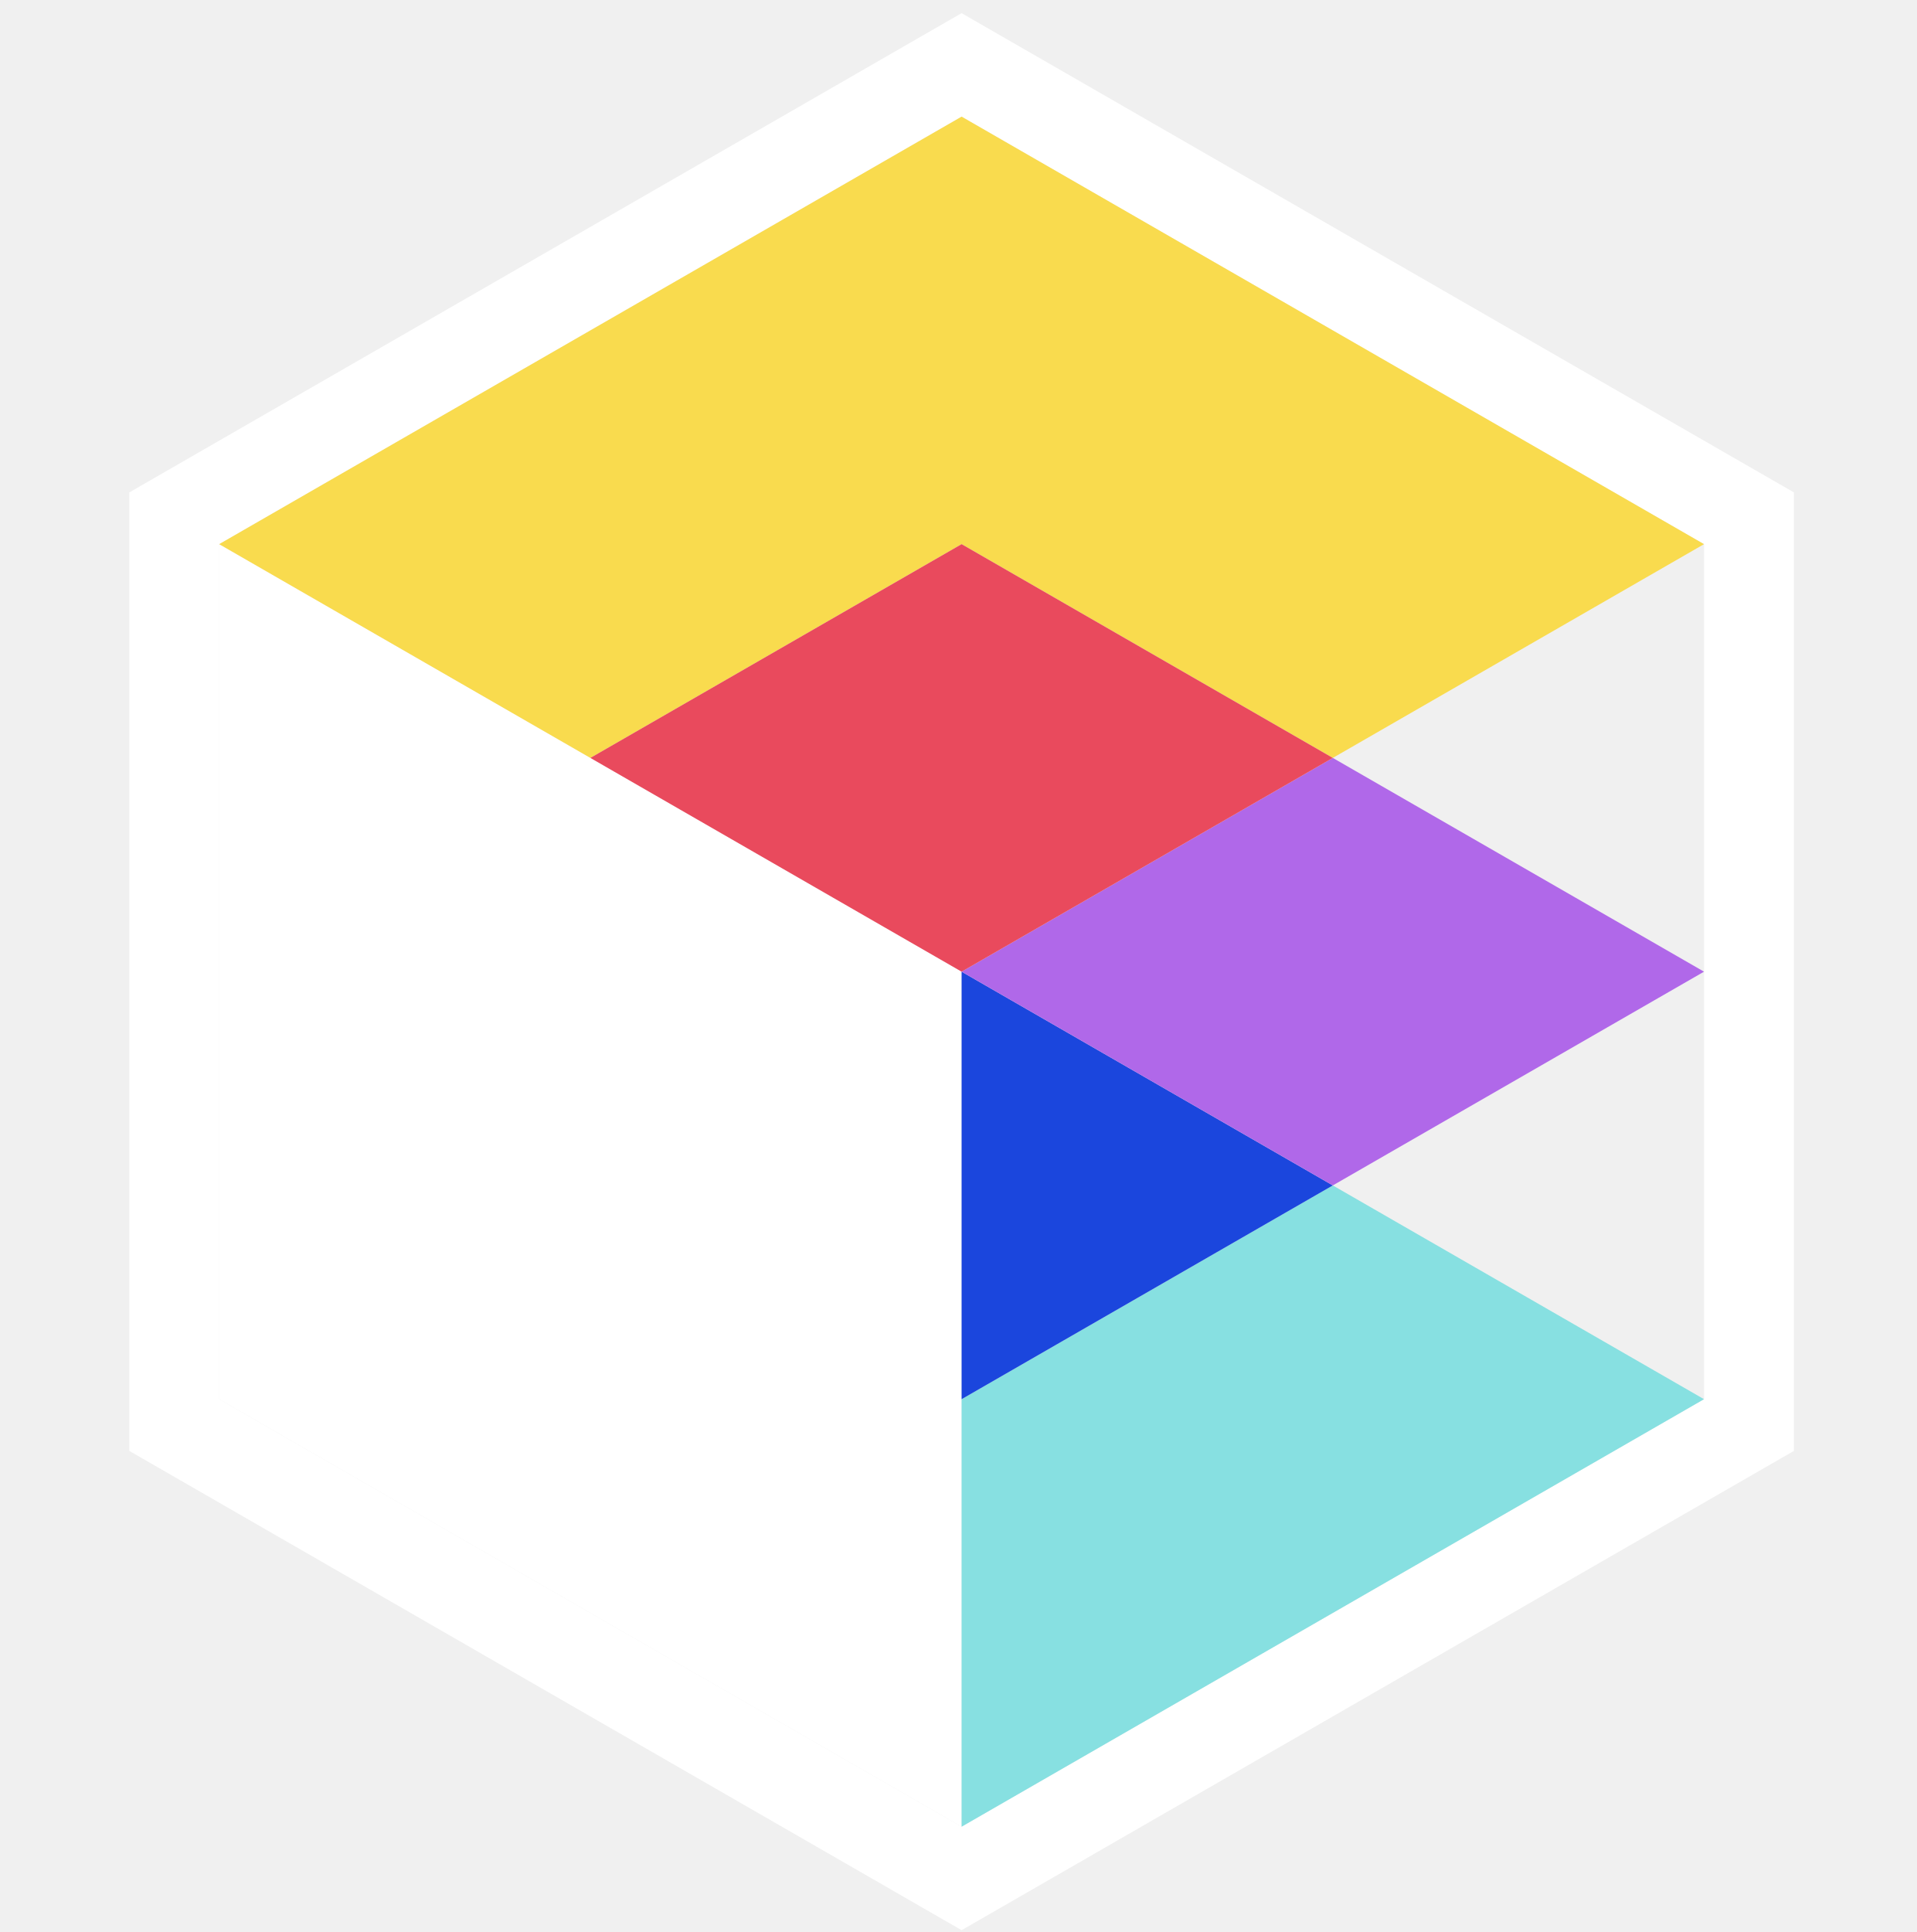
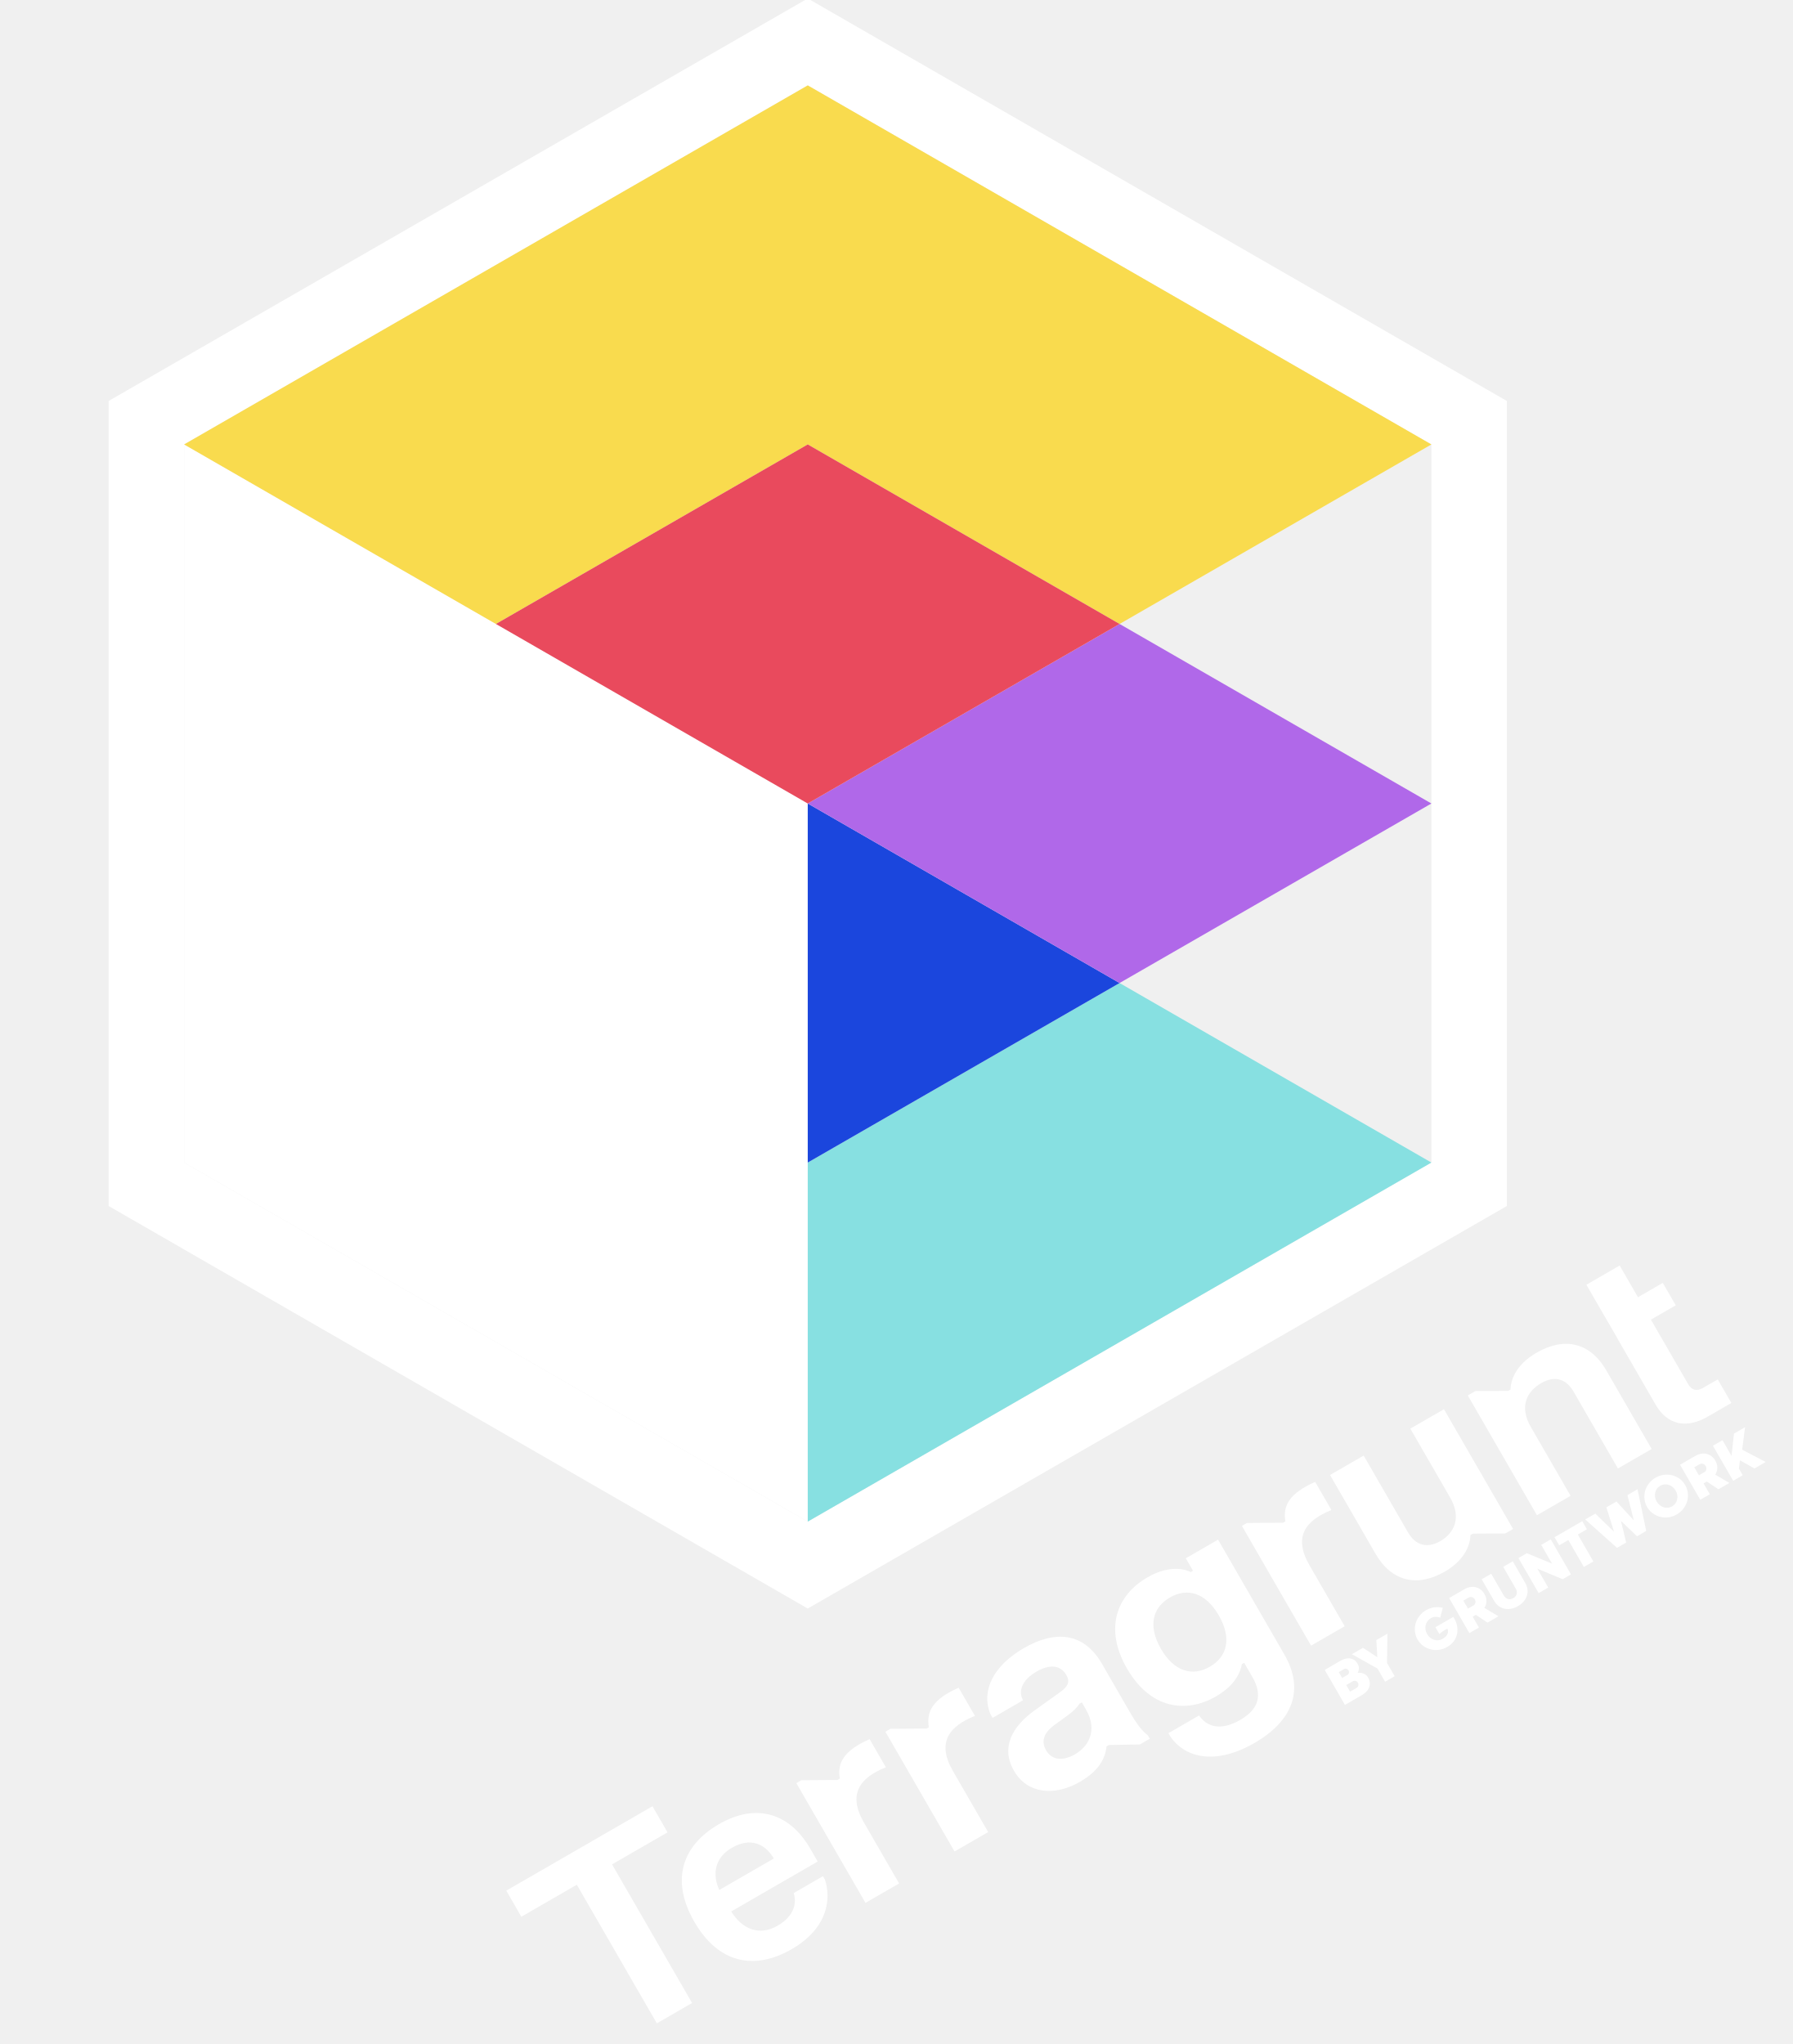
- <svg xmlns="http://www.w3.org/2000/svg" width="128" height="129" viewBox="0 0 128 129" fill="none">
-   <path fill-rule="evenodd" clip-rule="evenodd" d="M64.217 0.878L119.797 32.878V96.878L64.217 128.878L8.637 96.878V32.878L64.217 0.878ZM113.797 36.333L64.217 7.787L14.637 36.333V93.424L64.217 121.969L113.797 93.424V36.333Z" fill="white" />
-   <path fill-rule="evenodd" clip-rule="evenodd" d="M64.217 121.97V93.424V64.879L39.427 50.606L14.637 36.333V64.879V93.424L64.217 121.97Z" fill="white" />
-   <path d="M89.007 107.697L113.797 93.424L89.007 79.151L64.217 93.424V121.97L89.007 107.697Z" fill="#87E0E1" />
-   <path d="M64.217 64.879V93.424L89.007 79.151L64.217 64.879Z" fill="#1B46DD" />
-   <path d="M89.007 50.606L64.217 64.879L89.007 79.151L113.797 64.879L89.007 50.606Z" fill="#B068E9" />
-   <path d="M89.007 22.06L64.217 7.788L39.427 22.06L14.637 36.333L39.427 50.606L64.217 36.333L89.007 50.606L113.797 36.333L89.007 22.06Z" fill="#F9DB4E" />
-   <path d="M64.217 64.879L89.007 50.606L64.217 36.333L39.427 50.606L64.217 64.879Z" fill="#E94A5D" />
+ <svg xmlns="http://www.w3.org/2000/svg" width="1140" height="1300" viewBox="0 0 1140 1300" fill="none">
+   <g clip-path="url(#clip0_1095_6494)">
+     <path fill-rule="evenodd" clip-rule="evenodd" d="M513.733 -0.973L958.373 255.027V767.027L513.733 1023.03L69.094 767.027V255.027L513.733 -0.973ZM910.373 282.663L513.733 54.299L117.094 282.663V739.392L513.733 967.756L910.373 739.392V282.663Z" fill="white" />
+     <path fill-rule="evenodd" clip-rule="evenodd" d="M513.733 967.757V739.393V511.029L315.414 396.847L117.094 282.665V511.029V739.393L513.733 967.757Z" fill="white" />
+     <path d="M712.053 853.575L910.373 739.393L712.053 625.211L513.733 739.393V967.757L712.053 853.575Z" fill="#87E0E1" />
+     <path d="M513.733 511.029V739.393L712.053 625.211L513.733 511.029Z" fill="#1B46DD" />
+     <path d="M712.053 396.847L513.733 511.029L712.053 625.211L910.373 511.029L712.053 396.847Z" fill="#B068E9" />
+     <path d="M712.053 168.483L513.733 54.301L315.414 168.483L117.094 282.665L315.414 396.847L513.733 282.665L712.053 396.847L910.373 282.665L712.053 168.483Z" fill="#F9DB4E" />
+     <path d="M513.733 511.029L712.053 396.847L513.733 282.665L315.414 396.847L513.733 511.029Z" fill="#E94A5D" />
+     <path d="M856.222 1071.71L858.642 1075.9L862.791 1073.51C862.974 1073.4 863.162 1073.24 863.355 1073.03C863.547 1072.82 863.699 1072.57 863.809 1072.29C863.929 1072 863.986 1071.67 863.98 1071.31C863.973 1070.95 863.856 1070.58 863.629 1070.18C863.44 1069.86 863.214 1069.6 862.95 1069.42C862.691 1069.22 862.415 1069.09 862.12 1069.03C861.836 1068.96 861.54 1068.95 861.231 1069.01C860.927 1069.06 860.635 1069.16 860.355 1069.32L856.222 1071.71ZM854.97 1061.45C854.97 1061.45 853.802 1062.13 851.466 1063.47L853.622 1067.21L857.109 1065.19C857.292 1065.09 857.459 1064.94 857.608 1064.75C857.752 1064.55 857.854 1064.33 857.917 1064.09C857.984 1063.84 858 1063.57 857.964 1063.28C857.939 1062.99 857.842 1062.7 857.672 1062.4C857.508 1062.12 857.311 1061.89 857.082 1061.72C856.853 1061.54 856.61 1061.42 856.354 1061.35C856.109 1061.27 855.864 1061.25 855.62 1061.27C855.38 1061.28 855.164 1061.34 854.97 1061.45ZM866.257 1078.06L855.391 1084.33L842.534 1062.06L852.48 1056.32C853.631 1055.65 854.743 1055.19 855.816 1054.94C856.888 1054.68 857.902 1054.63 858.857 1054.8C859.811 1054.96 860.688 1055.33 861.486 1055.92C862.284 1056.51 862.983 1057.32 863.581 1058.36C863.84 1058.8 864.02 1059.29 864.121 1059.81C864.233 1060.33 864.278 1060.84 864.256 1061.35C864.227 1061.85 864.138 1062.33 863.99 1062.79C863.846 1063.24 863.651 1063.62 863.403 1063.94C864.012 1063.85 864.64 1063.84 865.287 1063.92C865.928 1063.99 866.547 1064.14 867.144 1064.38C867.734 1064.61 868.283 1064.92 868.79 1065.33C869.297 1065.73 869.72 1066.23 870.061 1066.82C870.792 1068.09 871.175 1069.28 871.21 1070.41C871.256 1071.54 871.067 1072.58 870.644 1073.54C870.221 1074.49 869.613 1075.35 868.819 1076.12C868.037 1076.87 867.183 1077.52 866.257 1078.06Z" fill="white" />
+     <path d="M875.35 1043.11L882.438 1039.02L882.147 1057.68L887.012 1066.07L880.926 1069.59L876.095 1061.22L859.818 1052.08L866.858 1048.02L875.956 1054.01L876.005 1053.98L875.35 1043.11Z" fill="white" />
+     <path d="M915.425 1039.25L912.946 1034.92L924.312 1028.36C925.512 1030.21 926.299 1032.07 926.672 1033.94C927.051 1035.79 927.055 1037.56 926.686 1039.26C926.322 1040.94 925.611 1042.49 924.554 1043.92C923.491 1045.33 922.125 1046.52 920.456 1047.48C918.777 1048.45 917.024 1049.06 915.196 1049.3C913.38 1049.53 911.617 1049.44 909.907 1049.01C908.209 1048.58 906.632 1047.84 905.178 1046.79C903.717 1045.72 902.521 1044.38 901.588 1042.77C900.649 1041.14 900.09 1039.44 899.912 1037.67C899.728 1035.88 899.874 1034.14 900.35 1032.46C900.836 1030.76 901.638 1029.19 902.755 1027.75C903.877 1026.29 905.277 1025.07 906.956 1024.1C908.646 1023.13 910.4 1022.52 912.217 1022.29C914.044 1022.05 915.841 1022.15 917.608 1022.6L915.969 1028.9C915.025 1028.48 914.027 1028.29 912.974 1028.33C911.921 1028.37 910.904 1028.68 909.925 1029.24C909.085 1029.73 908.397 1030.35 907.861 1031.11C907.318 1031.86 906.942 1032.69 906.734 1033.6C906.529 1034.49 906.496 1035.42 906.633 1036.4C906.781 1037.38 907.126 1038.34 907.668 1039.28C908.204 1040.21 908.861 1040.98 909.639 1041.61C910.422 1042.22 911.253 1042.67 912.132 1042.95C913.015 1043.21 913.92 1043.3 914.847 1043.21C915.768 1043.12 916.648 1042.83 917.488 1042.34C919.006 1041.47 920.01 1040.51 920.5 1039.47C920.984 1038.42 921.074 1037.32 920.769 1036.17C920.465 1035.02 915.425 1039.25 915.425 1039.25Z" fill="white" />
+     <path d="M933.661 1023.09L937.067 1021.13C937.39 1020.94 937.662 1020.7 937.884 1020.41C938.105 1020.13 938.26 1019.81 938.35 1019.47C938.439 1019.13 938.454 1018.77 938.396 1018.39C938.343 1018 938.206 1017.62 937.985 1017.23C937.777 1016.87 937.517 1016.57 937.205 1016.33C936.904 1016.08 936.579 1015.91 936.232 1015.8C935.884 1015.7 935.527 1015.66 935.161 1015.7C934.806 1015.73 934.466 1015.84 934.143 1016.02L930.721 1018L933.661 1023.09ZM953.025 1027.96L946.066 1031.98L938.664 1027.06L936.629 1028.23L940.609 1035.13L934.522 1038.64L921.665 1016.37L931.433 1010.73C932.628 1010.04 933.836 1009.6 935.058 1009.4C936.273 1009.2 937.437 1009.22 938.549 1009.49C939.671 1009.74 940.706 1010.23 941.653 1010.95C942.604 1011.65 943.41 1012.57 944.072 1013.72C944.973 1015.28 945.405 1016.84 945.367 1018.39C945.333 1019.92 944.899 1021.34 944.063 1022.65L953.025 1027.96Z" fill="white" />
+     <path d="M963.96 1010.23C963.96 1010.23 961.323 1005.66 956.047 996.522L962.134 993.008L970.038 1006.7C970.794 1008.01 971.265 1009.36 971.452 1010.75C971.642 1012.12 971.54 1013.46 971.146 1014.77C970.762 1016.07 970.089 1017.3 969.126 1018.47C968.175 1019.63 966.94 1020.65 965.422 1021.52C964.023 1022.33 962.601 1022.87 961.156 1023.16C959.705 1023.43 958.305 1023.43 956.958 1023.16C955.622 1022.88 954.376 1022.33 953.221 1021.49C952.06 1020.65 951.072 1019.52 950.259 1018.12L942.356 1004.43L948.427 1000.92L956.349 1014.64C956.683 1015.22 957.073 1015.71 957.518 1016.11C957.963 1016.51 958.451 1016.79 958.982 1016.97C959.506 1017.13 960.062 1017.17 960.649 1017.1C961.247 1017.01 961.858 1016.79 962.482 1016.43C963.096 1016.08 963.583 1015.66 963.943 1015.19C964.303 1014.72 964.538 1014.22 964.649 1013.69C964.764 1013.15 964.76 1012.58 964.638 1012C964.526 1011.41 964.301 1010.82 963.96 1010.23Z" fill="white" />
+     <path d="M986.296 979.058L999.154 1001.33L993.874 1004.38L977.751 997.703L984.671 1009.69L978.584 1013.2L965.727 990.934L971.071 987.848L987.117 994.5L980.226 982.563L986.296 979.058Z" fill="white" />
+     <path d="M1007.35 996.597L997.459 979.469L991.663 982.815L988.694 977.674L1006.33 967.495L1009.29 972.636L1003.51 975.973L1013.4 993.101L1007.35 996.597Z" fill="white" />
+     <path d="M1028.08 954.979L1039 966.815L1039.07 966.778L1035.06 950.884L1041.48 947.174L1047 973.701L1041.17 977.066L1030.93 967.304L1034.25 981.065L1028.42 984.431L1008.21 966.386L1014.63 962.676L1026.41 974.086L1026.49 974.039L1021.67 958.68L1028.08 954.979Z" fill="white" />
+     <path d="M1047.57 958.484C1046.63 956.857 1046.07 955.156 1045.9 953.382C1045.71 951.596 1045.86 949.86 1046.33 948.173C1046.82 946.48 1047.62 944.911 1048.74 943.466C1049.86 942.003 1051.26 940.787 1052.94 939.817C1054.61 938.854 1056.35 938.256 1058.17 938.022C1059.99 937.771 1061.75 937.858 1063.46 938.283C1065.17 938.708 1066.75 939.447 1068.21 940.499C1069.66 941.541 1070.85 942.875 1071.79 944.501C1072.72 946.117 1073.28 947.823 1073.47 949.62C1073.66 951.405 1073.51 953.145 1073.02 954.837C1072.53 956.53 1071.73 958.108 1070.61 959.571C1069.5 961.027 1068.11 962.237 1066.44 963.2C1064.76 964.17 1063.01 964.774 1061.18 965.014C1059.36 965.248 1057.6 965.153 1055.89 964.728C1054.19 964.296 1052.62 963.555 1051.16 962.502C1049.7 961.439 1048.5 960.099 1047.57 958.484ZM1053.65 954.995C1054.19 955.923 1054.84 956.701 1055.62 957.328C1056.41 957.939 1057.24 958.383 1058.12 958.662C1059 958.924 1059.9 959.012 1060.83 958.928C1061.75 958.833 1062.63 958.543 1063.47 958.059C1064.31 957.574 1065 956.956 1065.55 956.206C1066.09 955.439 1066.47 954.611 1066.67 953.722C1066.88 952.815 1066.91 951.873 1066.76 950.896C1066.61 949.908 1066.26 948.95 1065.73 948.022C1065.19 947.084 1064.53 946.306 1063.76 945.689C1062.98 945.073 1062.16 944.633 1061.27 944.372C1060.4 944.093 1059.49 944.004 1058.56 944.106C1057.63 944.19 1056.75 944.474 1055.91 944.959C1055.07 945.444 1054.38 946.067 1053.84 946.828C1053.3 947.578 1052.93 948.406 1052.72 949.312C1052.51 950.202 1052.48 951.138 1052.62 952.121C1052.76 953.098 1053.11 954.056 1053.65 954.995Z" fill="white" />
+     <path d="M1080.52 938.306L1083.92 936.339C1084.25 936.153 1084.52 935.915 1084.74 935.628C1084.96 935.34 1085.12 935.024 1085.2 934.682C1085.29 934.339 1085.31 933.981 1085.25 933.607C1085.2 933.216 1085.06 932.829 1084.84 932.447C1084.63 932.087 1084.37 931.786 1084.06 931.544C1083.76 931.295 1083.43 931.119 1083.09 931.014C1082.74 930.909 1082.38 930.875 1082.02 930.912C1081.66 930.942 1081.32 931.051 1081 931.237L1077.58 933.213L1080.52 938.306ZM1099.88 943.173L1092.92 947.19L1085.52 942.273L1083.48 943.447L1087.46 950.341L1081.38 953.855L1068.52 931.586L1078.29 925.946C1079.48 925.257 1080.69 924.814 1081.91 924.618C1083.13 924.411 1084.29 924.438 1085.4 924.698C1086.53 924.953 1087.56 925.44 1088.51 926.16C1089.46 926.862 1090.27 927.787 1090.93 928.933C1091.83 930.494 1092.26 932.049 1092.22 933.6C1092.19 935.133 1091.75 936.555 1090.92 937.867L1099.88 943.173Z" fill="white" />
+     <path d="M1095.52 915.995L1101.27 925.951L1102.82 911.782L1109.88 907.709L1108.03 922.029L1122.99 929.829L1115.82 933.967L1106.61 928.743L1105.97 934.089L1108.38 938.265L1102.29 941.779L1089.44 919.51L1095.52 915.995Z" fill="white" />
+     <path d="M1028.86 851.501L1020.62 837.243L1020.59 837.263L1008.96 817.113L1030.12 804.89L1041.76 825.041L1057.54 815.927L1065.78 830.185L1049.99 839.299L1073.72 880.401C1075.86 884.111 1079.12 885.045 1082.97 882.819L1092.5 877.317L1101.15 892.302L1085.95 901.08C1072.64 908.766 1060.49 906.372 1052.93 893.278L1028.82 851.521L1028.86 851.501Z" fill="white" />
+     <path d="M977.511 963.688L933.537 887.523L938.463 884.679L959.217 884.627L960.672 883.787C960.908 878.315 963.323 868.386 977.436 860.238C994.749 850.242 1011.25 853.617 1021.58 871.513L1050.48 921.562L1029.01 933.952L1000.83 885.139C995.793 876.41 988.295 875.016 980.221 879.678C971.055 884.97 966.138 894.598 973.572 907.474L998.898 951.34L977.511 963.688Z" fill="white" />
+     <path d="M918.368 896.28L962.342 972.446L957.416 975.29L936.704 975.415L935.249 976.255C935.013 981.726 932.525 991.697 918.776 999.635C901.681 1009.51 885.183 1006.13 874.851 988.234L845.913 938.112L867.3 925.764L895.482 974.577C900.522 983.307 908.135 984.731 915.991 980.195C924.866 975.071 929.741 965.37 922.307 952.494L896.981 908.628L918.368 896.28Z" fill="white" />
+     <path d="M833.833 1046.64L789.859 970.475L793.053 968.631L816.051 968.466L817.506 967.626C815.773 957.569 820.075 949.732 836.463 942.501L846.795 960.397C830.592 966.939 822.208 977.114 832.834 995.519L855.22 1034.29L833.833 1046.64Z" fill="white" />
+     <path d="M716.766 1061.17C701.898 1035.42 710.567 1014.31 729.699 1003.27C742.066 996.129 751.645 997.097 757.305 999.843L758.759 999.003L754.181 991.074L774.696 979.23L816.864 1052.27C829.674 1074.45 822.511 1094.3 797.85 1108.54C773.552 1122.57 753.998 1118.44 744.392 1104.49L743.132 1102.3L762.628 1091.05C767.548 1098.39 776.436 1101.02 788.803 1093.88C800.879 1086.91 803.006 1077.82 796.538 1066.62L791.288 1057.53L789.833 1058.37C788.766 1064.42 784.8 1072.33 773.379 1078.92C754.247 1089.97 731.592 1086.85 716.766 1061.17ZM738.372 1048.7C746.73 1063.18 758.403 1066.43 769.461 1060.04C780.591 1053.62 783.539 1041.92 775.181 1027.45C766.781 1012.9 755.181 1009.6 744.051 1016.03C732.993 1022.41 729.972 1034.15 738.372 1048.7Z" fill="white" />
+     <path d="M650.636 1081.41L631.285 1092.58L630.025 1090.4C623.76 1075.68 631.524 1059.56 651.165 1048.22C670.879 1036.84 689.159 1037.93 700.877 1058.22L718.265 1088.34C722.549 1095.76 725.926 1100.6 730.024 1103.66L731.284 1105.85L724.989 1109.48L705.254 1109.82L703.799 1110.66C702.945 1117.75 699.668 1125.85 686.792 1133.28C670.569 1142.65 653.297 1140.79 644.939 1126.31C636.161 1111.11 644.135 1097.87 657.947 1087.86L674.295 1076.19C679.093 1072.74 680.715 1069.67 678.237 1065.38C674.541 1058.97 667.724 1058.25 659.213 1063.17C650.92 1067.96 647.147 1074.69 650.636 1081.41ZM665.301 1113.19C668.829 1119.31 675.742 1120.36 683.671 1115.78C691.673 1111.16 698.672 1101.11 690.65 1087.21L688.046 1082.7L686.591 1083.54C684.977 1086.12 682.736 1088.29 678.374 1091.49L670.658 1097.1C664.707 1101.41 661.605 1106.79 665.301 1113.19Z" fill="white" />
+     <path d="M607.091 1177.55L563.117 1101.38L566.311 1099.54L589.31 1099.38L590.765 1098.54C589.032 1088.48 593.334 1080.64 609.722 1073.41L620.054 1091.31C603.85 1097.85 595.467 1108.02 606.093 1126.43L628.479 1165.2L607.091 1177.55Z" fill="white" />
+     <path d="M550.455 1210.25L506.481 1134.08L509.675 1132.24L532.674 1132.07L534.128 1131.23C532.396 1121.18 536.698 1113.34 553.086 1106.11L563.418 1124C547.214 1130.55 538.831 1140.72 549.457 1159.13L571.843 1197.9L550.455 1210.25Z" fill="white" />
+     <path d="M441.601 1222.27C426.271 1195.72 433.904 1173.66 457.255 1160.18C480.461 1146.78 501.919 1152.53 515.443 1175.95L520.063 1183.95L465.067 1215.71C471.952 1226.96 482.912 1231.49 494.478 1224.82C505.827 1218.26 506.622 1209.56 504.784 1204.03L523.407 1193.27L524.667 1195.46C528.533 1207.19 527.106 1226.06 503.463 1239.71C479.894 1253.32 456.931 1248.82 441.601 1222.27ZM457.473 1202.05L492.173 1182.02C486.525 1172.57 477.244 1168.42 465.605 1175.14C454.256 1181.69 453.012 1192.31 457.473 1202.05Z" fill="white" />
+     <path d="M331.576 1219.06L322 1202.47L414.97 1148.8L424.546 1165.38L389.264 1185.75L440.168 1273.92L417.762 1286.86L366.858 1198.69L331.576 1219.06Z" fill="white" />
+   </g>
+   <defs>
+     <clipPath id="clip0_1095_6494">
+       <rect width="1140" height="1300" fill="white" />
+     </clipPath>
+   </defs>
</svg>
